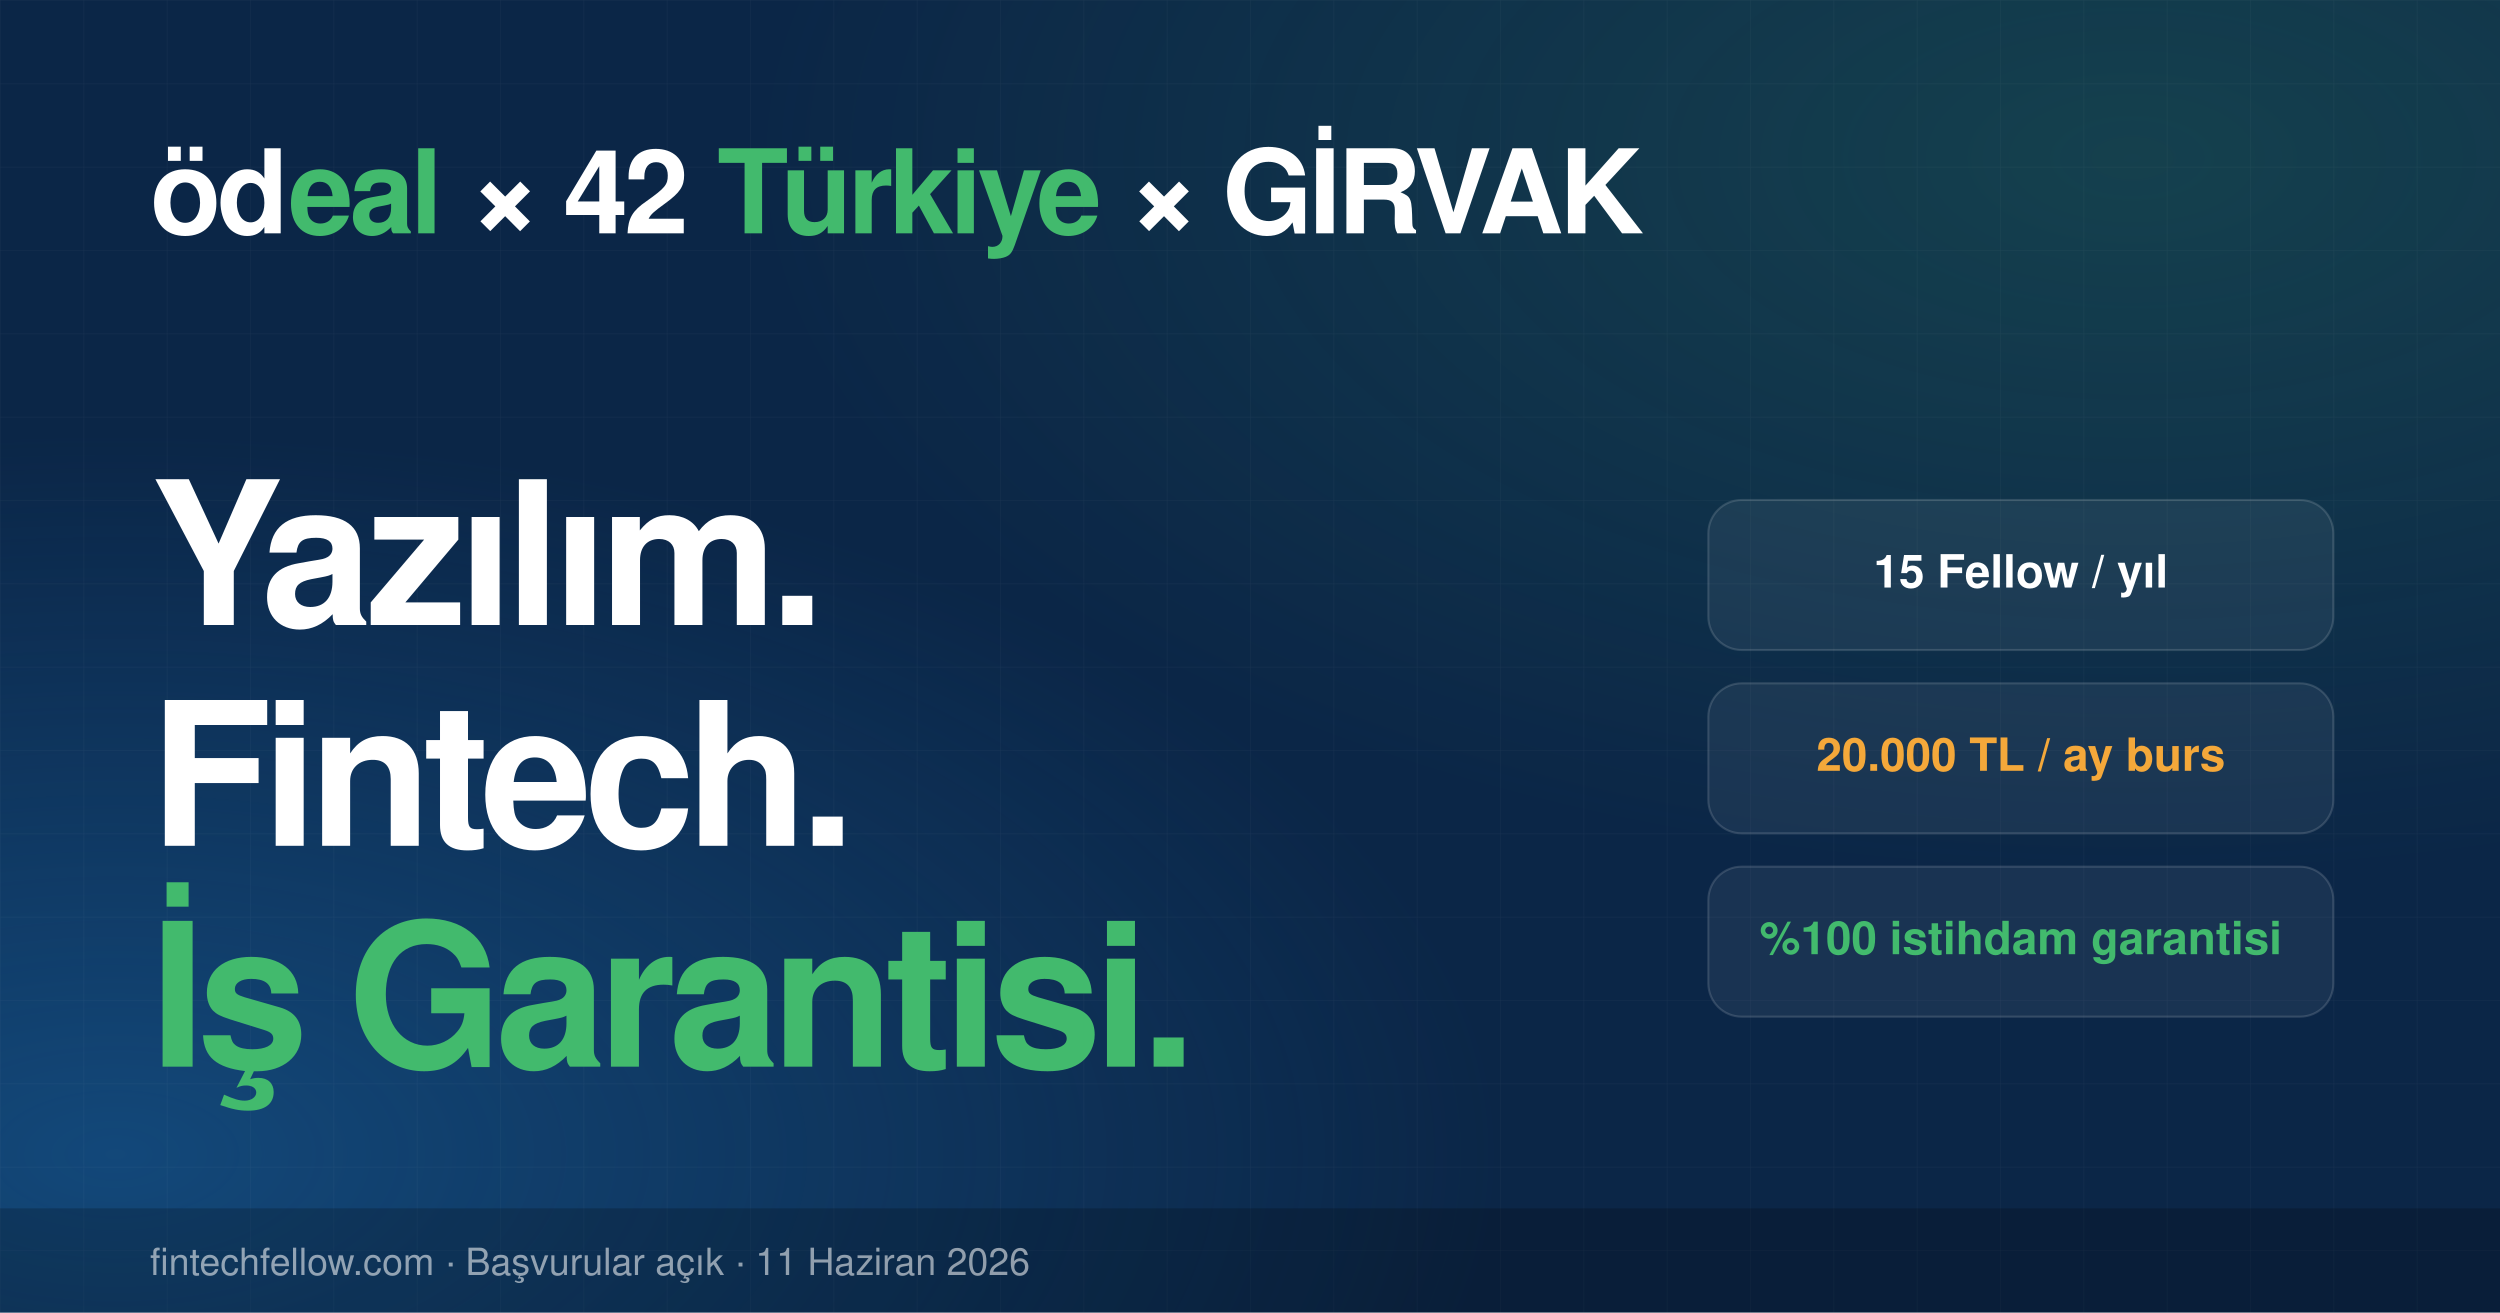
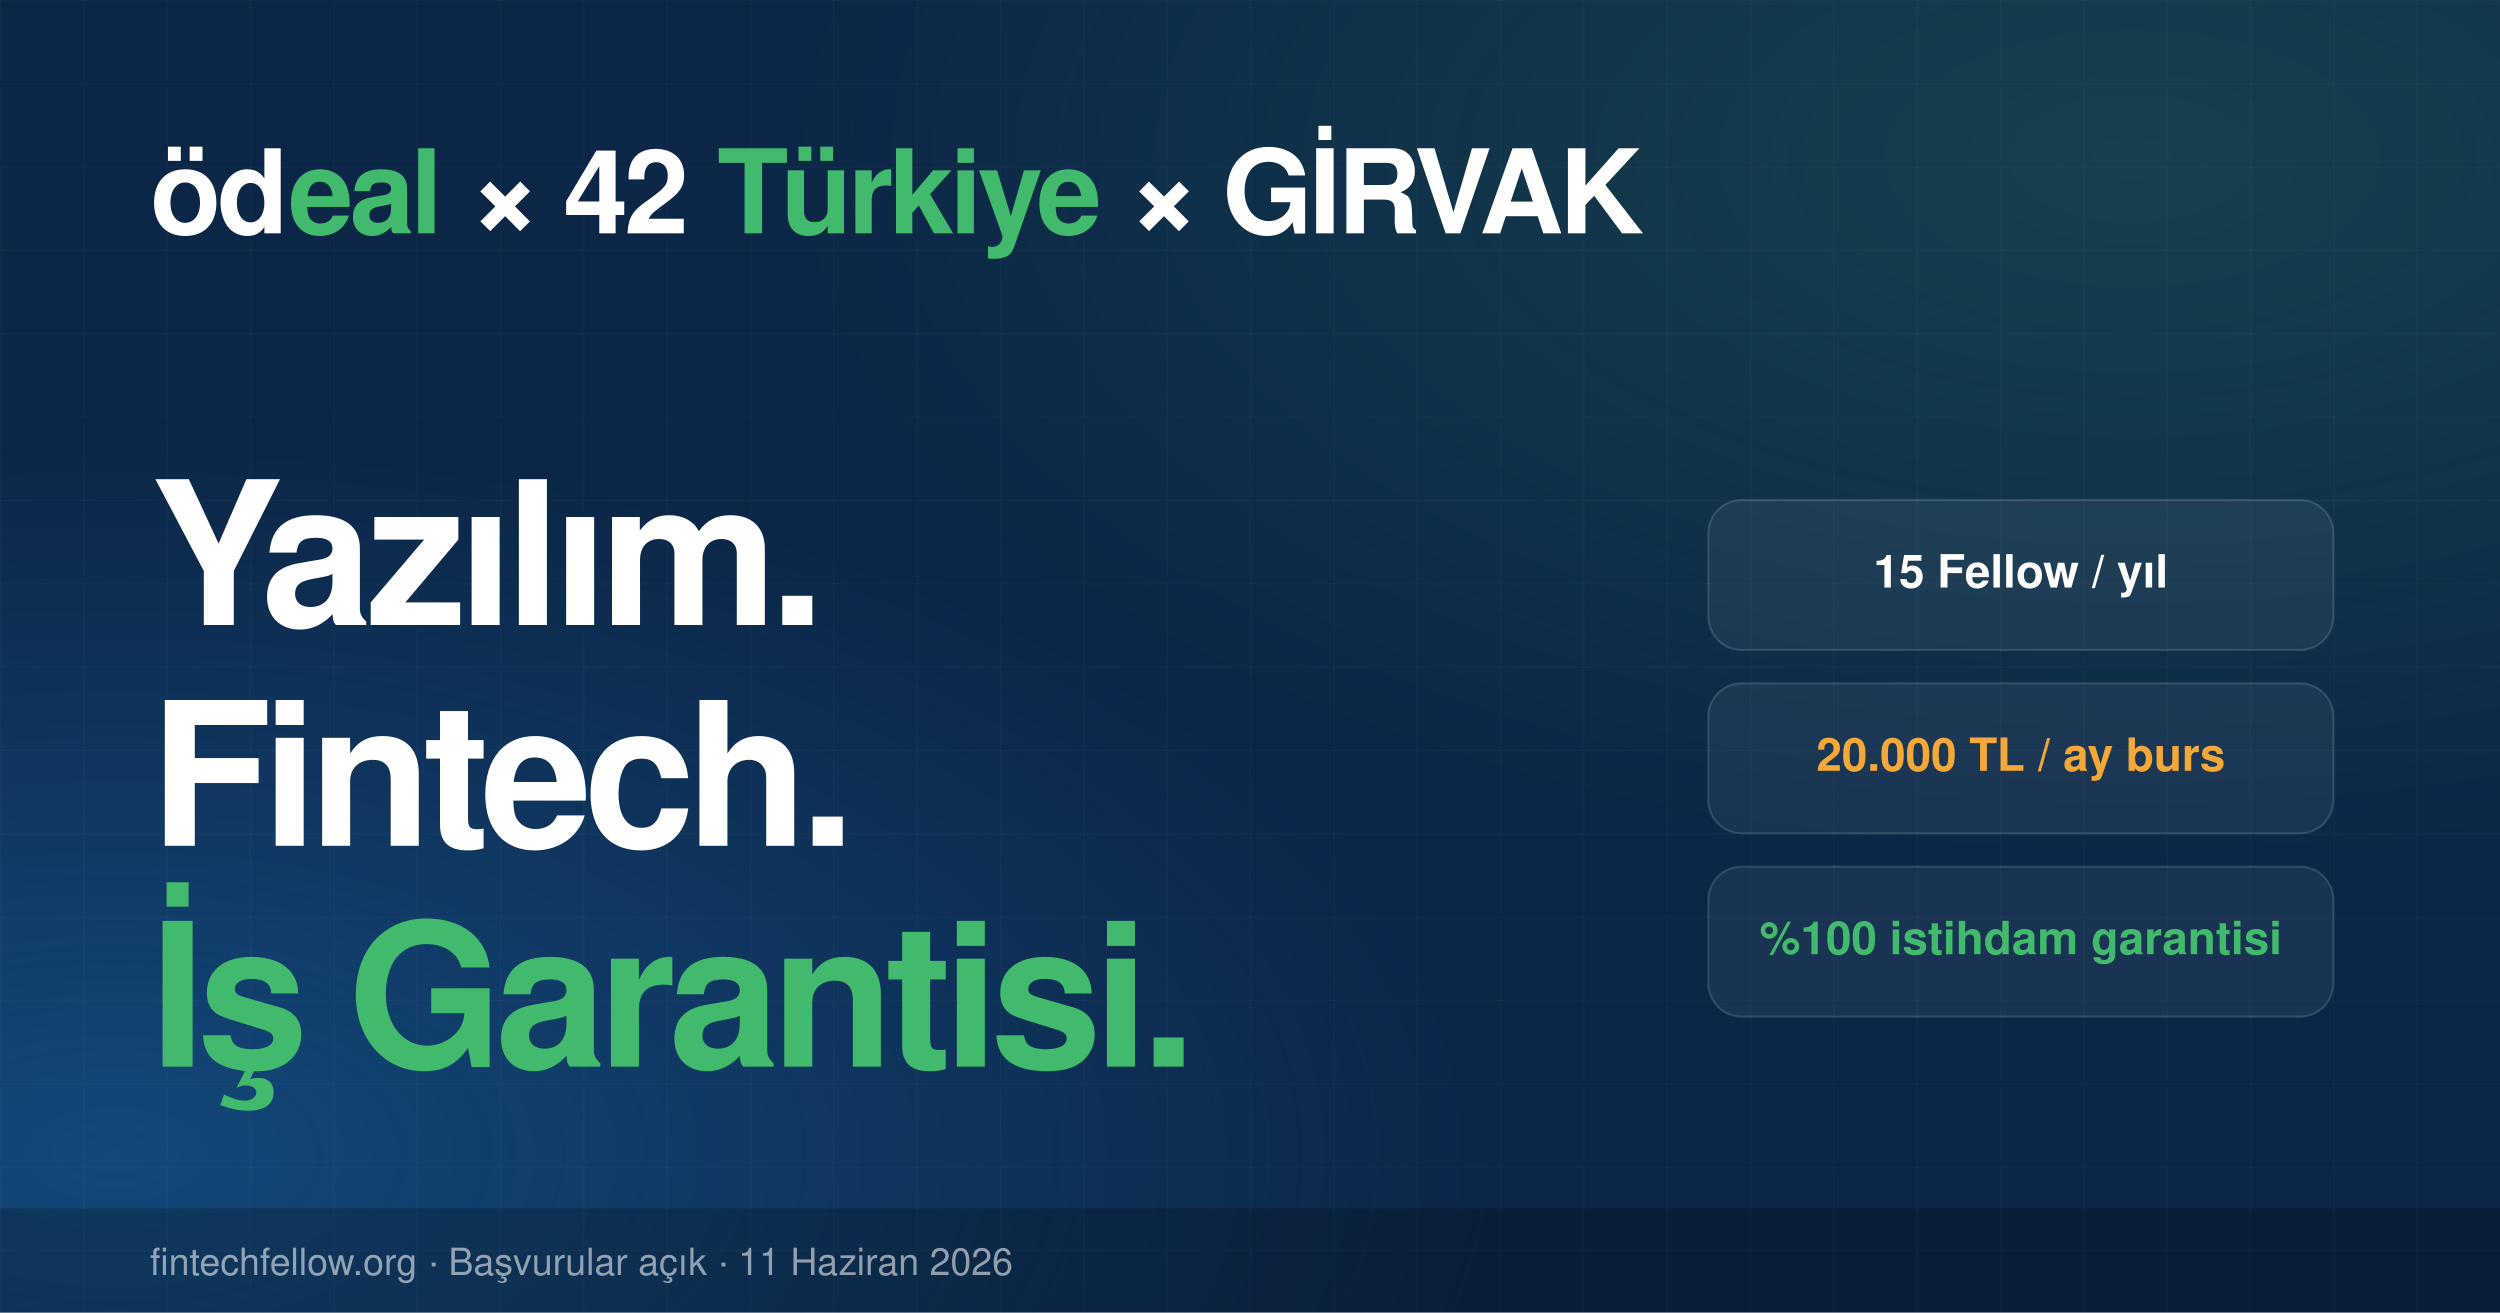
<svg xmlns="http://www.w3.org/2000/svg" width="1200" height="630" viewBox="0 0 1200 630">
  <defs>
    <radialGradient id="g1" cx="85%" cy="12%" r="55%">
      <stop offset="0%" stop-color="#42BA6D" stop-opacity="0.18" />
      <stop offset="100%" stop-color="#42BA6D" stop-opacity="0" />
    </radialGradient>
    <radialGradient id="g2" cx="5%" cy="88%" r="55%">
      <stop offset="0%" stop-color="#1C71B7" stop-opacity="0.45" />
      <stop offset="100%" stop-color="#1C71B7" stop-opacity="0" />
    </radialGradient>
    <pattern id="grid" width="40" height="40" patternUnits="userSpaceOnUse">
      <path d="M 40 0 L 0 0 0 40" fill="none" stroke="white" stroke-width="0.4" opacity="0.06" />
    </pattern>
  </defs>
  <rect width="1200" height="630" fill="#0B2647" />
  <rect width="1200" height="630" fill="url(#g1)" />
  <rect width="1200" height="630" fill="url(#g2)" />
  <rect width="1200" height="630" fill="url(#grid)" />
  <text x="72" y="112" font-family="'Helvetica Neue', Helvetica, Arial, sans-serif" font-size="56" font-weight="900" letter-spacing="-2" fill="white">öd<tspan fill="#42BA6D">eal</tspan> × 42 <tspan fill="#42BA6D">Türkiye</tspan> × GİRVAK</text>
  <text x="72" y="300" font-family="'Helvetica Neue', Helvetica, Arial, sans-serif" font-size="96" font-weight="900" letter-spacing="-4" fill="white">Yazılım.</text>
  <text x="72" y="406" font-family="'Helvetica Neue', Helvetica, Arial, sans-serif" font-size="96" font-weight="900" letter-spacing="-4" fill="white">Fintech.</text>
  <text x="72" y="512" font-family="'Helvetica Neue', Helvetica, Arial, sans-serif" font-size="96" font-weight="900" letter-spacing="-4" fill="#42BA6D">İş Garantisi.</text>
  <rect x="820" y="240" width="300" height="72" rx="16" fill="rgba(255,255,255,0.06)" stroke="rgba(255,255,255,0.14)" stroke-width="1" />
  <text x="970" y="282" font-family="'Helvetica Neue', Helvetica, Arial, sans-serif" font-size="22" font-weight="700" fill="white" text-anchor="middle">15 Fellow / yıl</text>
  <rect x="820" y="328" width="300" height="72" rx="16" fill="rgba(255,255,255,0.06)" stroke="rgba(255,255,255,0.14)" stroke-width="1" />
  <text x="970" y="370" font-family="'Helvetica Neue', Helvetica, Arial, sans-serif" font-size="22" font-weight="700" fill="#F4A83A" text-anchor="middle">20.000 TL / ay burs</text>
  <rect x="820" y="416" width="300" height="72" rx="16" fill="rgba(255,255,255,0.06)" stroke="rgba(255,255,255,0.14)" stroke-width="1" />
  <text x="970" y="458" font-family="'Helvetica Neue', Helvetica, Arial, sans-serif" font-size="22" font-weight="700" fill="#42BA6D" text-anchor="middle">%100 istihdam garantisi</text>
  <rect x="0" y="580" width="1200" height="50" fill="rgba(0,0,0,0.2)" />
-   <text x="72" y="612" font-family="'Helvetica Neue', Helvetica, Arial, sans-serif" font-size="18" font-weight="400" fill="rgba(255,255,255,0.55)">fintechfellow.com · Başvurular açık · 11 Haziran 2026</text>
+   <text x="72" y="612" font-family="'Helvetica Neue', Helvetica, Arial, sans-serif" font-size="18" font-weight="400" fill="rgba(255,255,255,0.55)">fintechfellow.org · Başvurular açık · 11 Haziran 2026</text>
</svg>
